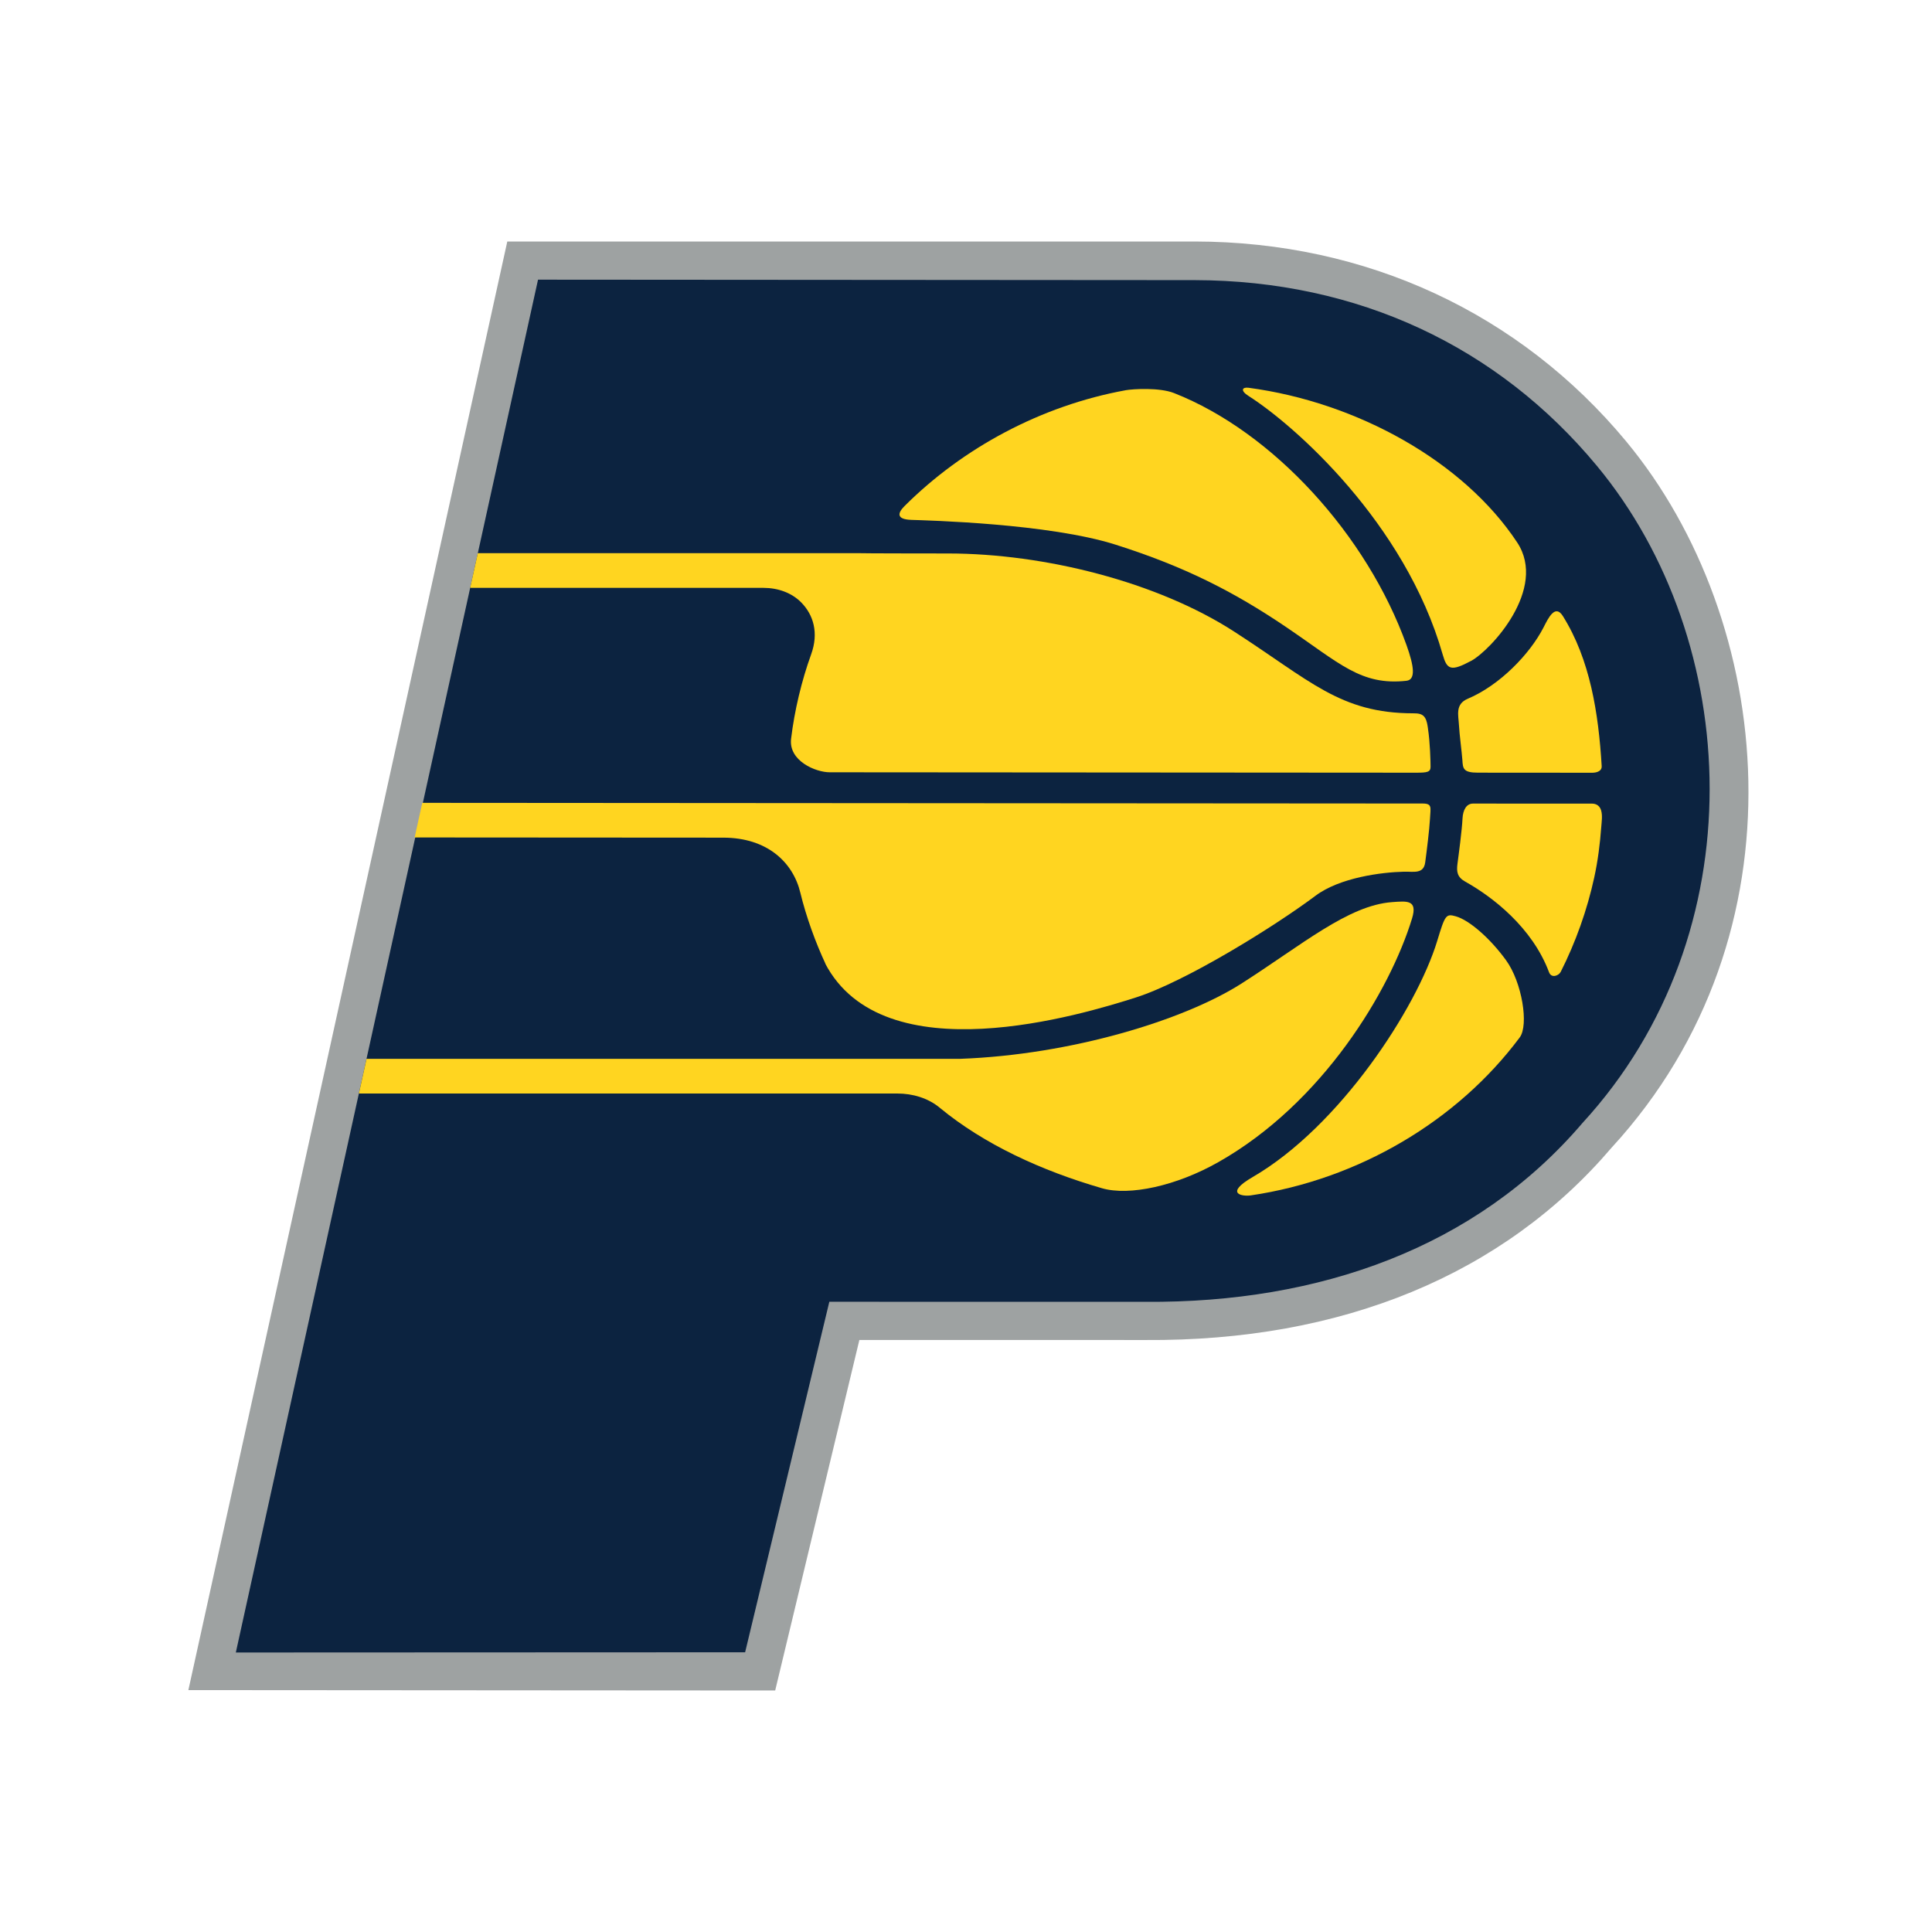
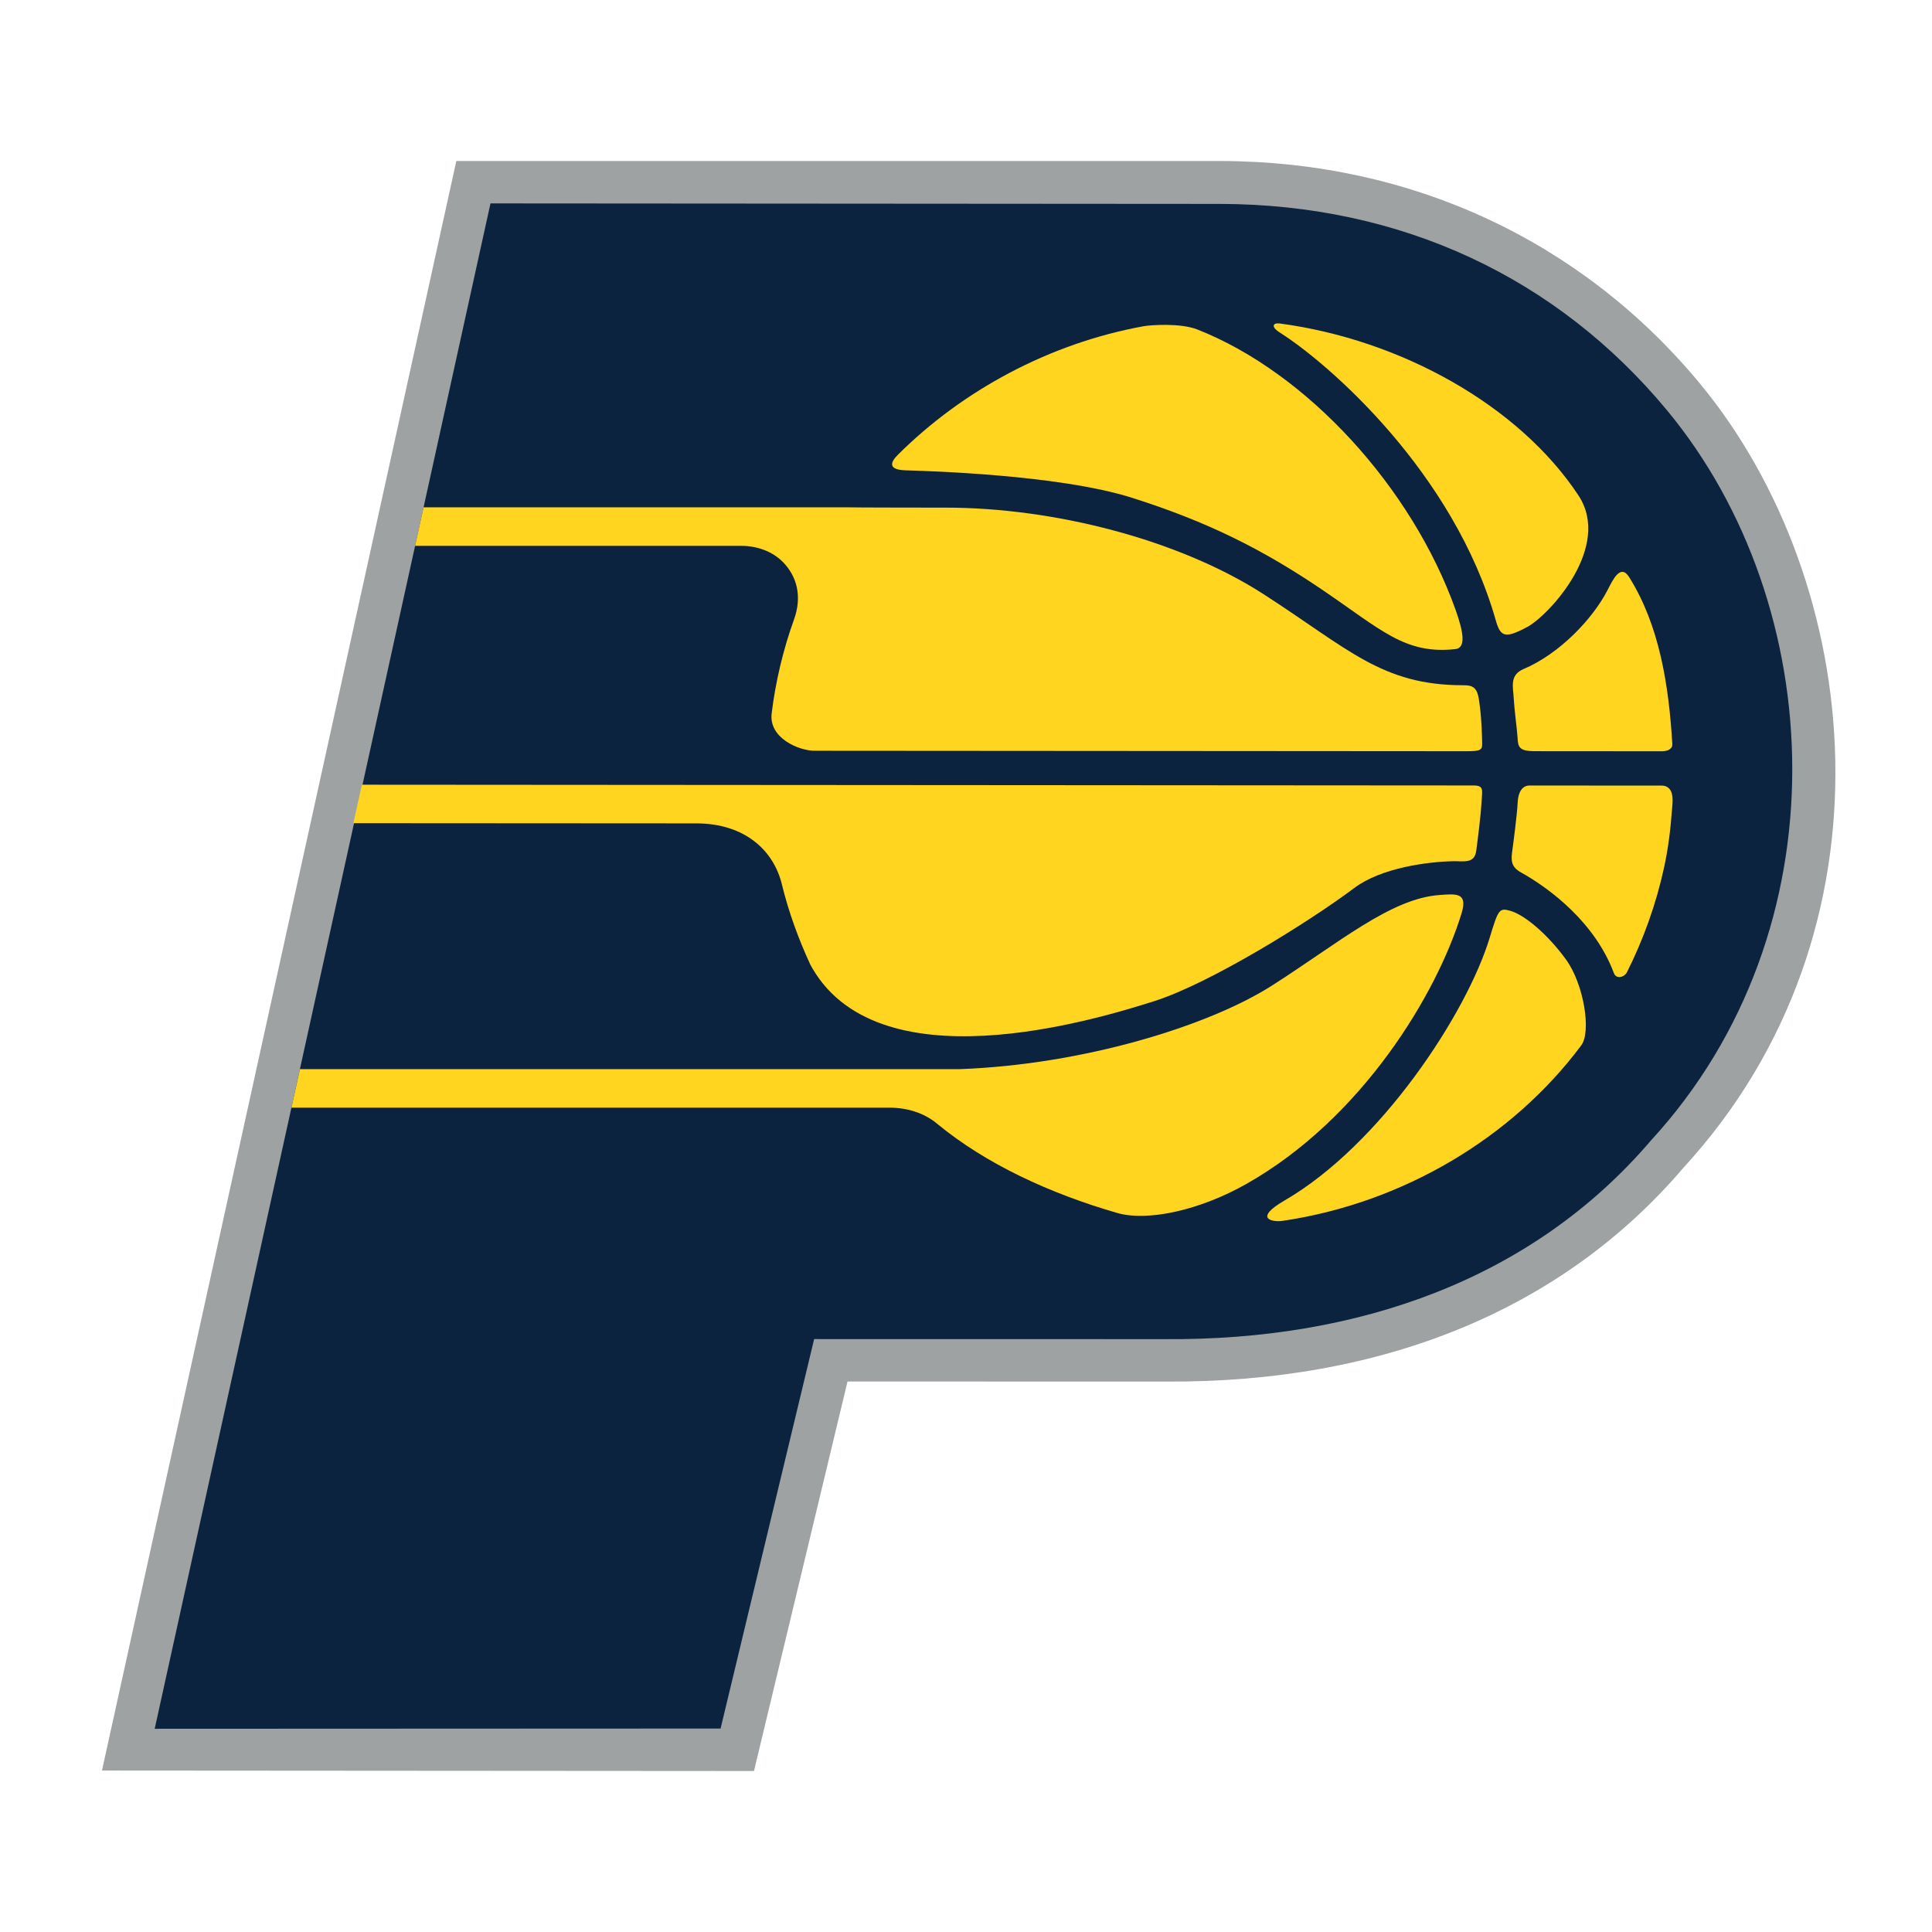
- <svg xmlns="http://www.w3.org/2000/svg" width="400" height="400" viewBox="0 0 400 400" fill="none">
+ <svg xmlns="http://www.w3.org/2000/svg" data-sfandom-renewal="20261009" shape-rendering="geometricPrecision" preserveAspectRatio="xMidYMid meet" width="400" height="400" viewBox="20 20 360 360" fill="none">
  <path d="M336.702 91.403C314.659 64.838 282.925 50.05 247.345 50H105.03L39 349.916L160.494 350L177.923 277.425C194.235 277.425 237.15 277.436 237.094 277.436C277.794 277.727 311.182 263.96 333.668 237.607C374.492 193.189 367.325 128.33 336.702 91.409" fill="#9EA2A2" />
  <path d="M171.704 269.518L154.27 342.088L48.825 342.133L111.394 57.901L247.322 57.996C281.17 58.058 310.161 71.775 330.618 96.447C360.764 132.796 363.714 193.217 327.651 232.486C305.529 258.396 273.106 269.787 237.156 269.53L171.704 269.518Z" fill="#0C2340" />
  <path d="M295.649 150.839C295.537 150.093 295.436 149.258 295.026 148.597C294.494 147.734 293.529 147.684 292.598 147.684C277.463 147.673 271.289 140.932 255.437 130.711C239.567 120.485 216.307 114.607 196.31 114.59C196.31 114.59 177.85 114.579 177.85 114.529H98.923L97.341 121.712H158.106C161.005 121.712 163.909 122.693 165.928 124.772C168.39 127.299 169.567 131.014 167.924 135.519C165.979 140.893 164.481 147.118 163.786 152.968C163.248 157.535 168.872 159.894 171.788 159.894L293.215 159.978C295.503 159.978 296.182 159.849 296.182 158.762C296.182 157.675 296.081 153.657 295.643 150.839" fill="#FFD520" />
  <path d="M170.941 199.616C168.838 195.122 166.898 189.771 165.709 184.851C164.207 178.553 158.879 173.437 149.75 173.426L85.846 173.387L87.427 166.22L294.539 166.36C296.602 166.36 296.165 167.223 296.064 169.509C295.94 171.79 295.408 176.031 295.077 178.525C294.752 181.018 292.688 180.425 290.72 180.475C286.06 180.576 277.39 181.68 272.344 185.468C263.753 191.906 245.455 203.225 235.165 206.52C224.135 210.027 182.891 222.646 170.807 199.403" fill="#FFD520" />
  <path d="M288.236 186.773C279.112 187.423 269.523 195.671 256.917 203.707C245.085 211.221 221.797 218.371 198.873 219.217H75.887L74.305 226.4H185.773C188.947 226.4 192.116 227.325 194.561 229.342C194.577 229.359 194.594 229.37 194.611 229.387C203.751 236.918 215.606 242.381 228.173 246.018C233.825 247.643 243.521 245.542 252.201 240.633C273.852 228.406 287.776 205.136 292.352 190.152C293.54 186.241 291.264 186.56 288.23 186.773" fill="#FFD520" />
  <path d="M233.046 80.791C234.571 80.527 240.044 80.186 243.083 81.385C263.629 89.47 283.065 110.847 291.202 133.558C292.767 137.928 293.148 140.725 291.196 140.949C281.776 141.985 277.385 137.351 266.31 129.848C255.229 122.345 245.018 117.229 230.993 112.775C217.165 108.371 191.981 107.749 188.712 107.636C185.459 107.53 185.874 106.168 187.293 104.756C199.366 92.72 215.578 83.979 233.046 80.796" fill="#FFD520" />
  <path d="M331.61 158.672C331.672 159.541 330.747 159.989 329.653 159.989C329.552 159.989 305.967 159.972 305.967 159.972C302.927 159.972 302.871 159.098 302.77 157.361C302.647 155.624 302.165 152.144 302.058 150.077C301.957 148.076 301.223 145.784 303.909 144.658C310.503 141.868 316.739 135.424 319.576 129.893C320.53 128.033 321.965 124.951 323.586 127.568C329.194 136.528 330.954 147.577 331.616 158.678" fill="#FFD520" />
  <path d="M323.132 201.208C322.728 202.009 321.208 202.603 320.715 201.303C317.261 192.057 309.051 185.709 303.399 182.554C301.688 181.607 301.537 180.492 301.755 178.811C301.985 177.124 302.698 171.745 302.799 169.464C302.888 167.671 303.623 166.371 304.974 166.371L329.653 166.382C330.595 166.394 331.268 166.926 331.509 167.834C331.801 168.915 331.605 170.081 331.526 171.179C331.268 174.709 330.825 178.194 330.074 181.657C328.605 188.398 326.244 195.044 323.132 201.208Z" fill="#FFD520" />
  <path d="M258.936 247.497C257.197 247.744 253.401 247.15 259.384 243.676C277.323 233.259 293.305 208.806 297.572 194.769C299.193 189.412 299.372 189.132 301.43 189.721C304.172 190.494 308.496 194.231 311.804 198.798C315.124 203.354 316.554 212.241 314.642 214.79C301.756 232.077 281.26 244.219 258.936 247.497Z" fill="#FFD520" />
  <path d="M304.571 136.83C300.393 139.072 299.585 138.657 298.694 135.519C290.905 108.202 267.914 87.974 258.521 81.995C256.726 80.864 257.186 80.113 258.487 80.281C280.985 83.273 303.034 95.533 314.126 112.321C320.457 121.942 308.597 134.667 304.571 136.836" fill="#FFD520" />
</svg>
